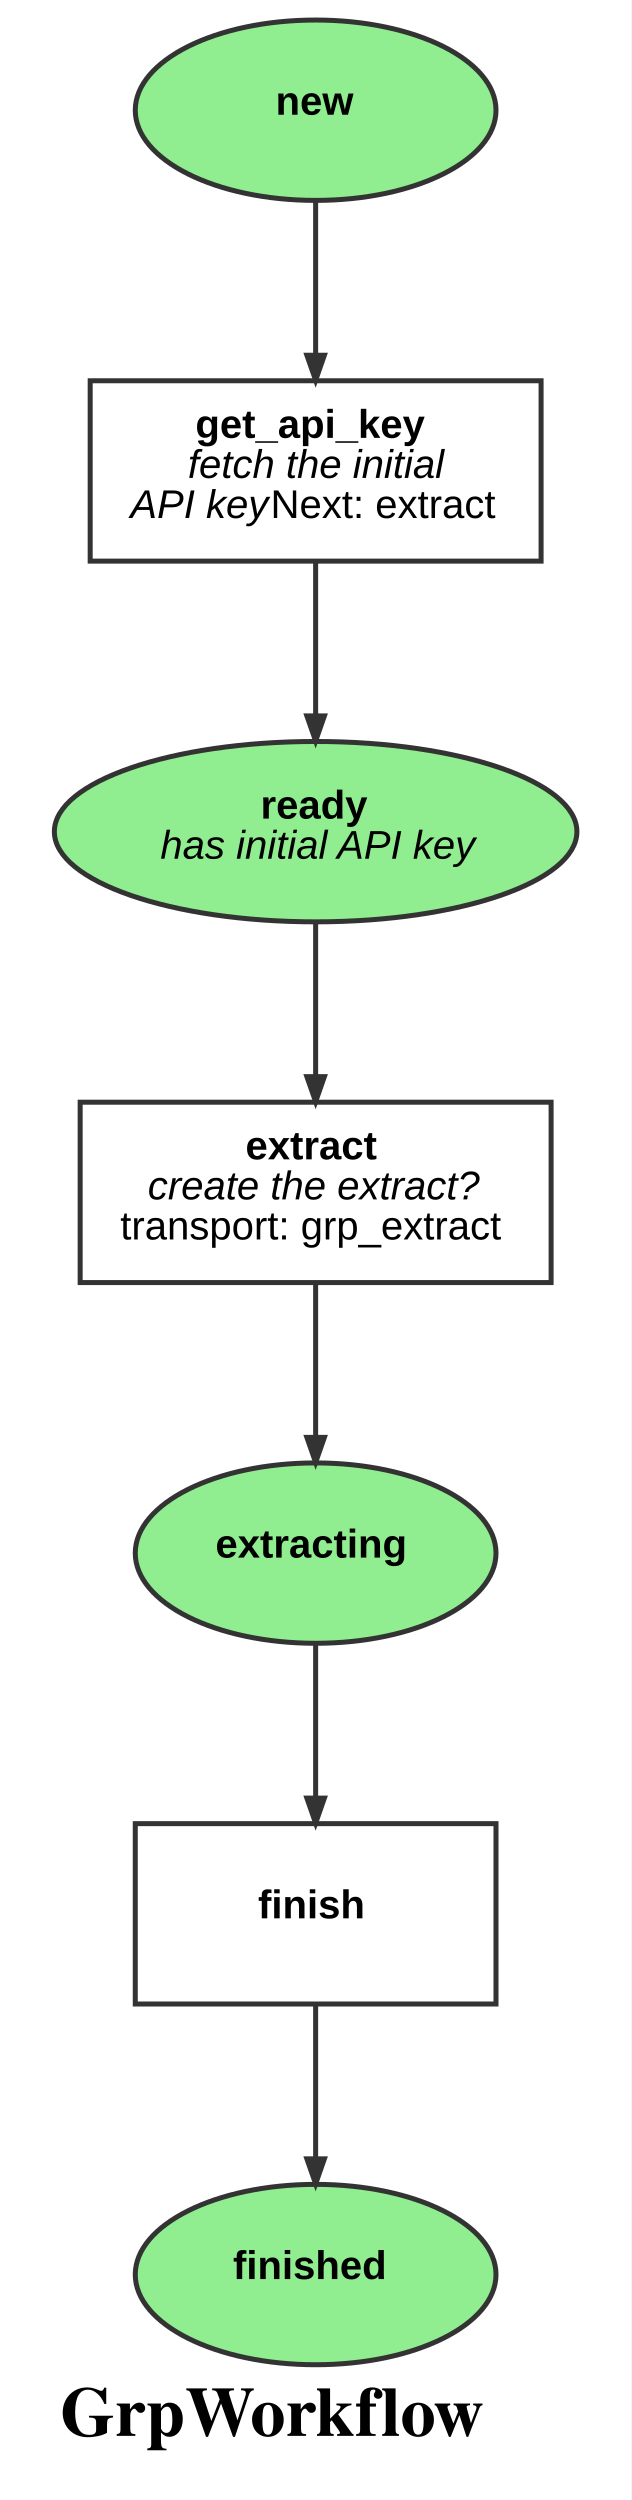
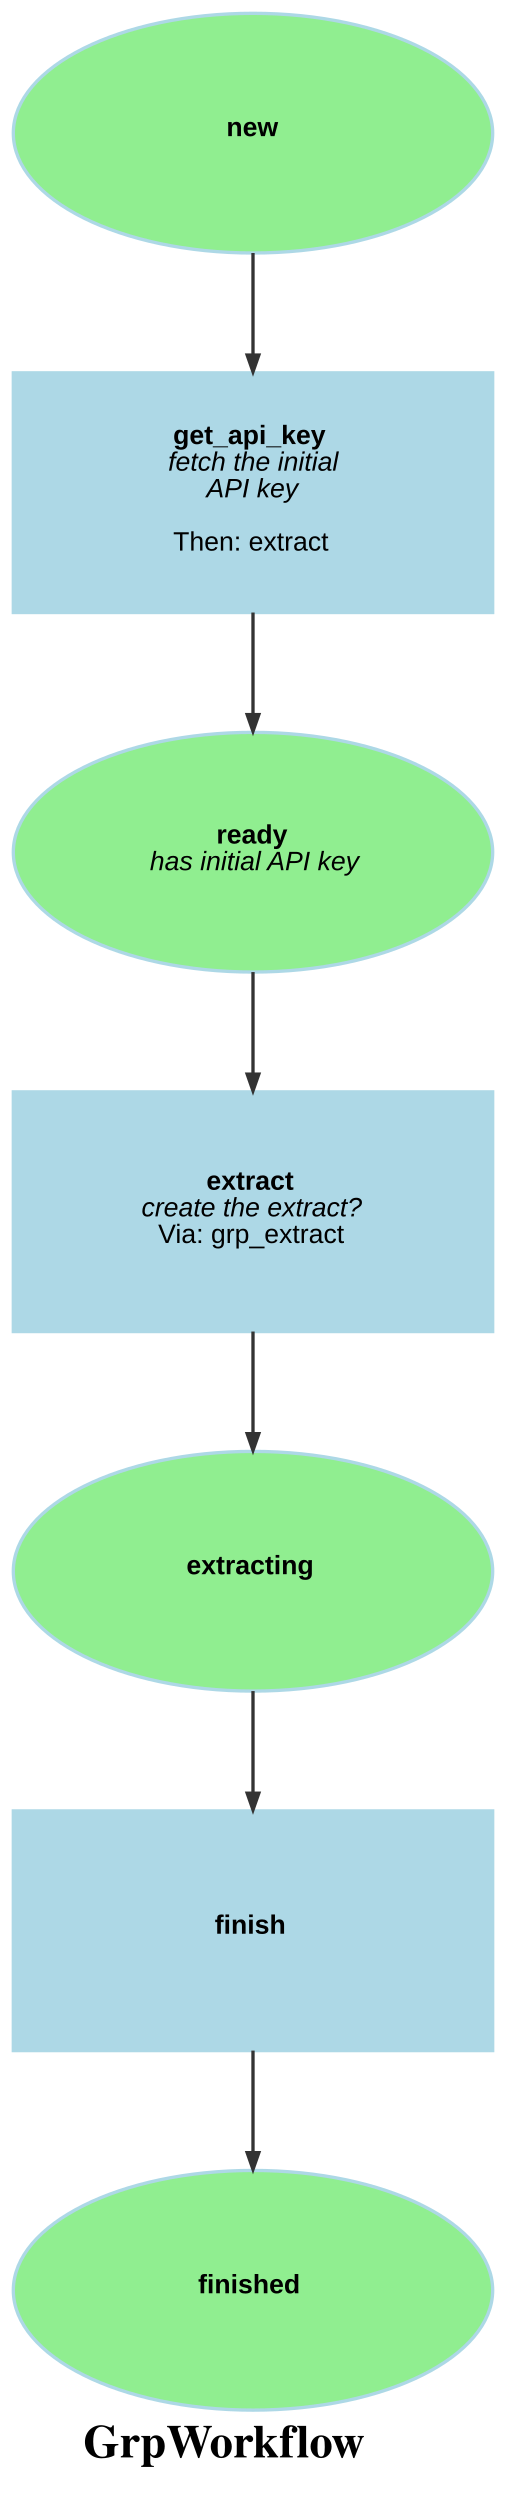
- <svg xmlns="http://www.w3.org/2000/svg" width="126pt" height="499pt" viewBox="0.00 0.00 126.00 499.00">
-   <g id="graph0" class="graph" transform="scale(1 1) rotate(0) translate(4 495)">
-     <polygon fill="white" stroke="transparent" points="-4,4 -4,-495 122,-495 122,4 -4,4" />
-     <text text-anchor="start" x="8" y="-8.8" font-family="Times,serif" font-weight="bold" font-size="14.00">GrpWorkflow</text>
+ <svg xmlns="http://www.w3.org/2000/svg" width="152pt" height="751pt" viewBox="0.00 0.00 152.00 751.00">
+   <g id="graph0" class="graph" transform="scale(1 1) rotate(0) translate(4 747)">
+     <polygon fill="white" stroke="transparent" points="-4,4 -4,-747 148,-747 148,4 -4,4" />
+     <text text-anchor="start" x="21" y="-8.8" font-family="Times,serif" font-weight="bold" font-size="14.00">GrpWorkflow</text>
    <g id="node1" class="node">
-       <ellipse fill="lightgreen" stroke="#333333" cx="59" cy="-473" rx="36" ry="18" />
-       <text text-anchor="start" x="51" y="-472.1" font-family="Arial" font-weight="bold" font-size="8.00">new</text>
+       <ellipse fill="lightgreen" stroke="lightBlue" cx="72" cy="-707" rx="72" ry="36" />
+       <text text-anchor="start" x="64" y="-706.1" font-family="Arial" font-weight="bold" font-size="8.00">new</text>
    </g>
    <g id="node5" class="node">
-       <polygon fill="none" stroke="#333333" points="104,-419 14,-419 14,-383 104,-383 104,-419" />
-       <text text-anchor="start" x="35" y="-407.6" font-family="Arial" font-weight="bold" font-size="8.00">get_api_key</text>
-       <text text-anchor="start" x="33.5" y="-399.6" font-family="Arial" font-style="italic" font-size="8.00">fetch the initial</text>
-       <text text-anchor="start" x="22" y="-391.6" font-family="Arial" font-style="italic" font-size="8.00">API key</text>
-       <text text-anchor="start" x="50" y="-391.6" font-family="Arial" font-size="8.00">Next: extract</text>
+       <polygon fill="lightBlue" stroke="lightBlue" points="144,-635 0,-635 0,-563 144,-563 144,-635" />
+       <text text-anchor="start" x="48" y="-613.6" font-family="Arial" font-weight="bold" font-size="8.00">get_api_key</text>
+       <text text-anchor="start" x="46.5" y="-605.6" font-family="Arial" font-style="italic" font-size="8.00">fetch the initial</text>
+       <text text-anchor="start" x="58" y="-597.6" font-family="Arial" font-style="italic" font-size="8.00">API key</text>
+       <text text-anchor="start" x="48" y="-581.6" font-family="Arial" font-size="8.00">Then: extract</text>
    </g>
    <g id="edge1" class="edge">
-       <path fill="none" stroke="#333333" d="M59,-454.7C59,-445.46 59,-433.98 59,-424.11" />
-       <polygon fill="#333333" stroke="#333333" points="60.75,-424.1 59,-419.1 57.25,-424.1 60.75,-424.1" />
+       <path fill="none" stroke="#333333" d="M72,-671C72,-661.24 72,-650.56 72,-640.51" />
+       <polygon fill="#333333" stroke="#333333" points="73.75,-640.33 72,-635.33 70.25,-640.33 73.75,-640.33" />
    </g>
    <g id="node2" class="node">
-       <ellipse fill="lightgreen" stroke="#333333" cx="59" cy="-329" rx="52.15" ry="18" />
-       <text text-anchor="start" x="48" y="-331.6" font-family="Arial" font-weight="bold" font-size="8.00">ready</text>
-       <text text-anchor="start" x="28" y="-323.6" font-family="Arial" font-style="italic" font-size="8.00">has initial API key</text>
+       <ellipse fill="lightgreen" stroke="lightBlue" cx="72" cy="-491" rx="72" ry="36" />
+       <text text-anchor="start" x="61" y="-493.6" font-family="Arial" font-weight="bold" font-size="8.00">ready</text>
+       <text text-anchor="start" x="41" y="-485.6" font-family="Arial" font-style="italic" font-size="8.00">has initial API key</text>
    </g>
    <g id="node6" class="node">
-       <polygon fill="none" stroke="#333333" points="106,-275 12,-275 12,-239 106,-239 106,-275" />
-       <text text-anchor="start" x="45" y="-263.6" font-family="Arial" font-weight="bold" font-size="8.00">extract</text>
-       <text text-anchor="start" x="25.5" y="-255.6" font-family="Arial" font-style="italic" font-size="8.00">create the extract?</text>
-       <text text-anchor="start" x="20" y="-247.6" font-family="Arial" font-size="8.00">transport: grp_extract</text>
+       <polygon fill="lightBlue" stroke="lightBlue" points="144,-419 0,-419 0,-347 144,-347 144,-419" />
+       <text text-anchor="start" x="58" y="-389.6" font-family="Arial" font-weight="bold" font-size="8.00">extract</text>
+       <text text-anchor="start" x="38.5" y="-381.6" font-family="Arial" font-style="italic" font-size="8.00">create the extract?</text>
+       <text text-anchor="start" x="43.5" y="-373.6" font-family="Arial" font-size="8.00">Via: grp_extract</text>
    </g>
    <g id="edge3" class="edge">
-       <path fill="none" stroke="#333333" d="M59,-310.7C59,-301.46 59,-289.98 59,-280.11" />
-       <polygon fill="#333333" stroke="#333333" points="60.75,-280.1 59,-275.1 57.25,-280.1 60.75,-280.1" />
+       <path fill="none" stroke="#333333" d="M72,-455C72,-445.24 72,-434.56 72,-424.51" />
+       <polygon fill="#333333" stroke="#333333" points="73.75,-424.33 72,-419.33 70.25,-424.33 73.75,-424.33" />
    </g>
    <g id="node3" class="node">
-       <ellipse fill="lightgreen" stroke="#333333" cx="59" cy="-185" rx="36" ry="18" />
-       <text text-anchor="start" x="39" y="-184.1" font-family="Arial" font-weight="bold" font-size="8.00">extracting</text>
+       <ellipse fill="lightgreen" stroke="lightBlue" cx="72" cy="-275" rx="72" ry="36" />
+       <text text-anchor="start" x="52" y="-274.1" font-family="Arial" font-weight="bold" font-size="8.00">extracting</text>
    </g>
    <g id="node7" class="node">
-       <polygon fill="none" stroke="#333333" points="95,-131 23,-131 23,-95 95,-95 95,-131" />
-       <text text-anchor="start" x="47.5" y="-112.1" font-family="Arial" font-weight="bold" font-size="8.00">finish</text>
+       <polygon fill="lightBlue" stroke="lightBlue" points="144,-203 0,-203 0,-131 144,-131 144,-203" />
+       <text text-anchor="start" x="60.5" y="-166.1" font-family="Arial" font-weight="bold" font-size="8.00">finish</text>
    </g>
    <g id="edge5" class="edge">
-       <path fill="none" stroke="#333333" d="M59,-166.7C59,-157.46 59,-145.98 59,-136.11" />
-       <polygon fill="#333333" stroke="#333333" points="60.75,-136.1 59,-131.1 57.25,-136.1 60.75,-136.1" />
+       <path fill="none" stroke="#333333" d="M72,-239C72,-229.24 72,-218.56 72,-208.51" />
+       <polygon fill="#333333" stroke="#333333" points="73.75,-208.33 72,-203.33 70.25,-208.33 73.75,-208.33" />
    </g>
    <g id="node4" class="node">
-       <ellipse fill="lightgreen" stroke="#333333" cx="59" cy="-41" rx="36" ry="18" />
-       <text text-anchor="start" x="42.5" y="-40.1" font-family="Arial" font-weight="bold" font-size="8.00">finished</text>
+       <ellipse fill="lightgreen" stroke="lightBlue" cx="72" cy="-59" rx="72" ry="36" />
+       <text text-anchor="start" x="55.5" y="-58.1" font-family="Arial" font-weight="bold" font-size="8.00">finished</text>
    </g>
    <g id="edge2" class="edge">
-       <path fill="none" stroke="#333333" d="M59,-382.7C59,-373.46 59,-361.98 59,-352.11" />
-       <polygon fill="#333333" stroke="#333333" points="60.75,-352.1 59,-347.1 57.25,-352.1 60.75,-352.1" />
+       <path fill="none" stroke="#333333" d="M72,-563C72,-553.24 72,-542.56 72,-532.51" />
+       <polygon fill="#333333" stroke="#333333" points="73.75,-532.33 72,-527.33 70.25,-532.33 73.75,-532.33" />
    </g>
    <g id="edge4" class="edge">
-       <path fill="none" stroke="#333333" d="M59,-238.7C59,-229.46 59,-217.98 59,-208.11" />
-       <polygon fill="#333333" stroke="#333333" points="60.75,-208.1 59,-203.1 57.25,-208.1 60.75,-208.1" />
+       <path fill="none" stroke="#333333" d="M72,-347C72,-337.24 72,-326.56 72,-316.51" />
+       <polygon fill="#333333" stroke="#333333" points="73.75,-316.33 72,-311.33 70.25,-316.33 73.75,-316.33" />
    </g>
    <g id="edge6" class="edge">
-       <path fill="none" stroke="#333333" d="M59,-94.7C59,-85.46 59,-73.98 59,-64.11" />
-       <polygon fill="#333333" stroke="#333333" points="60.75,-64.1 59,-59.1 57.25,-64.1 60.75,-64.1" />
+       <path fill="none" stroke="#333333" d="M72,-131C72,-121.24 72,-110.56 72,-100.51" />
+       <polygon fill="#333333" stroke="#333333" points="73.75,-100.33 72,-95.33 70.25,-100.33 73.75,-100.33" />
    </g>
  </g>
</svg>
